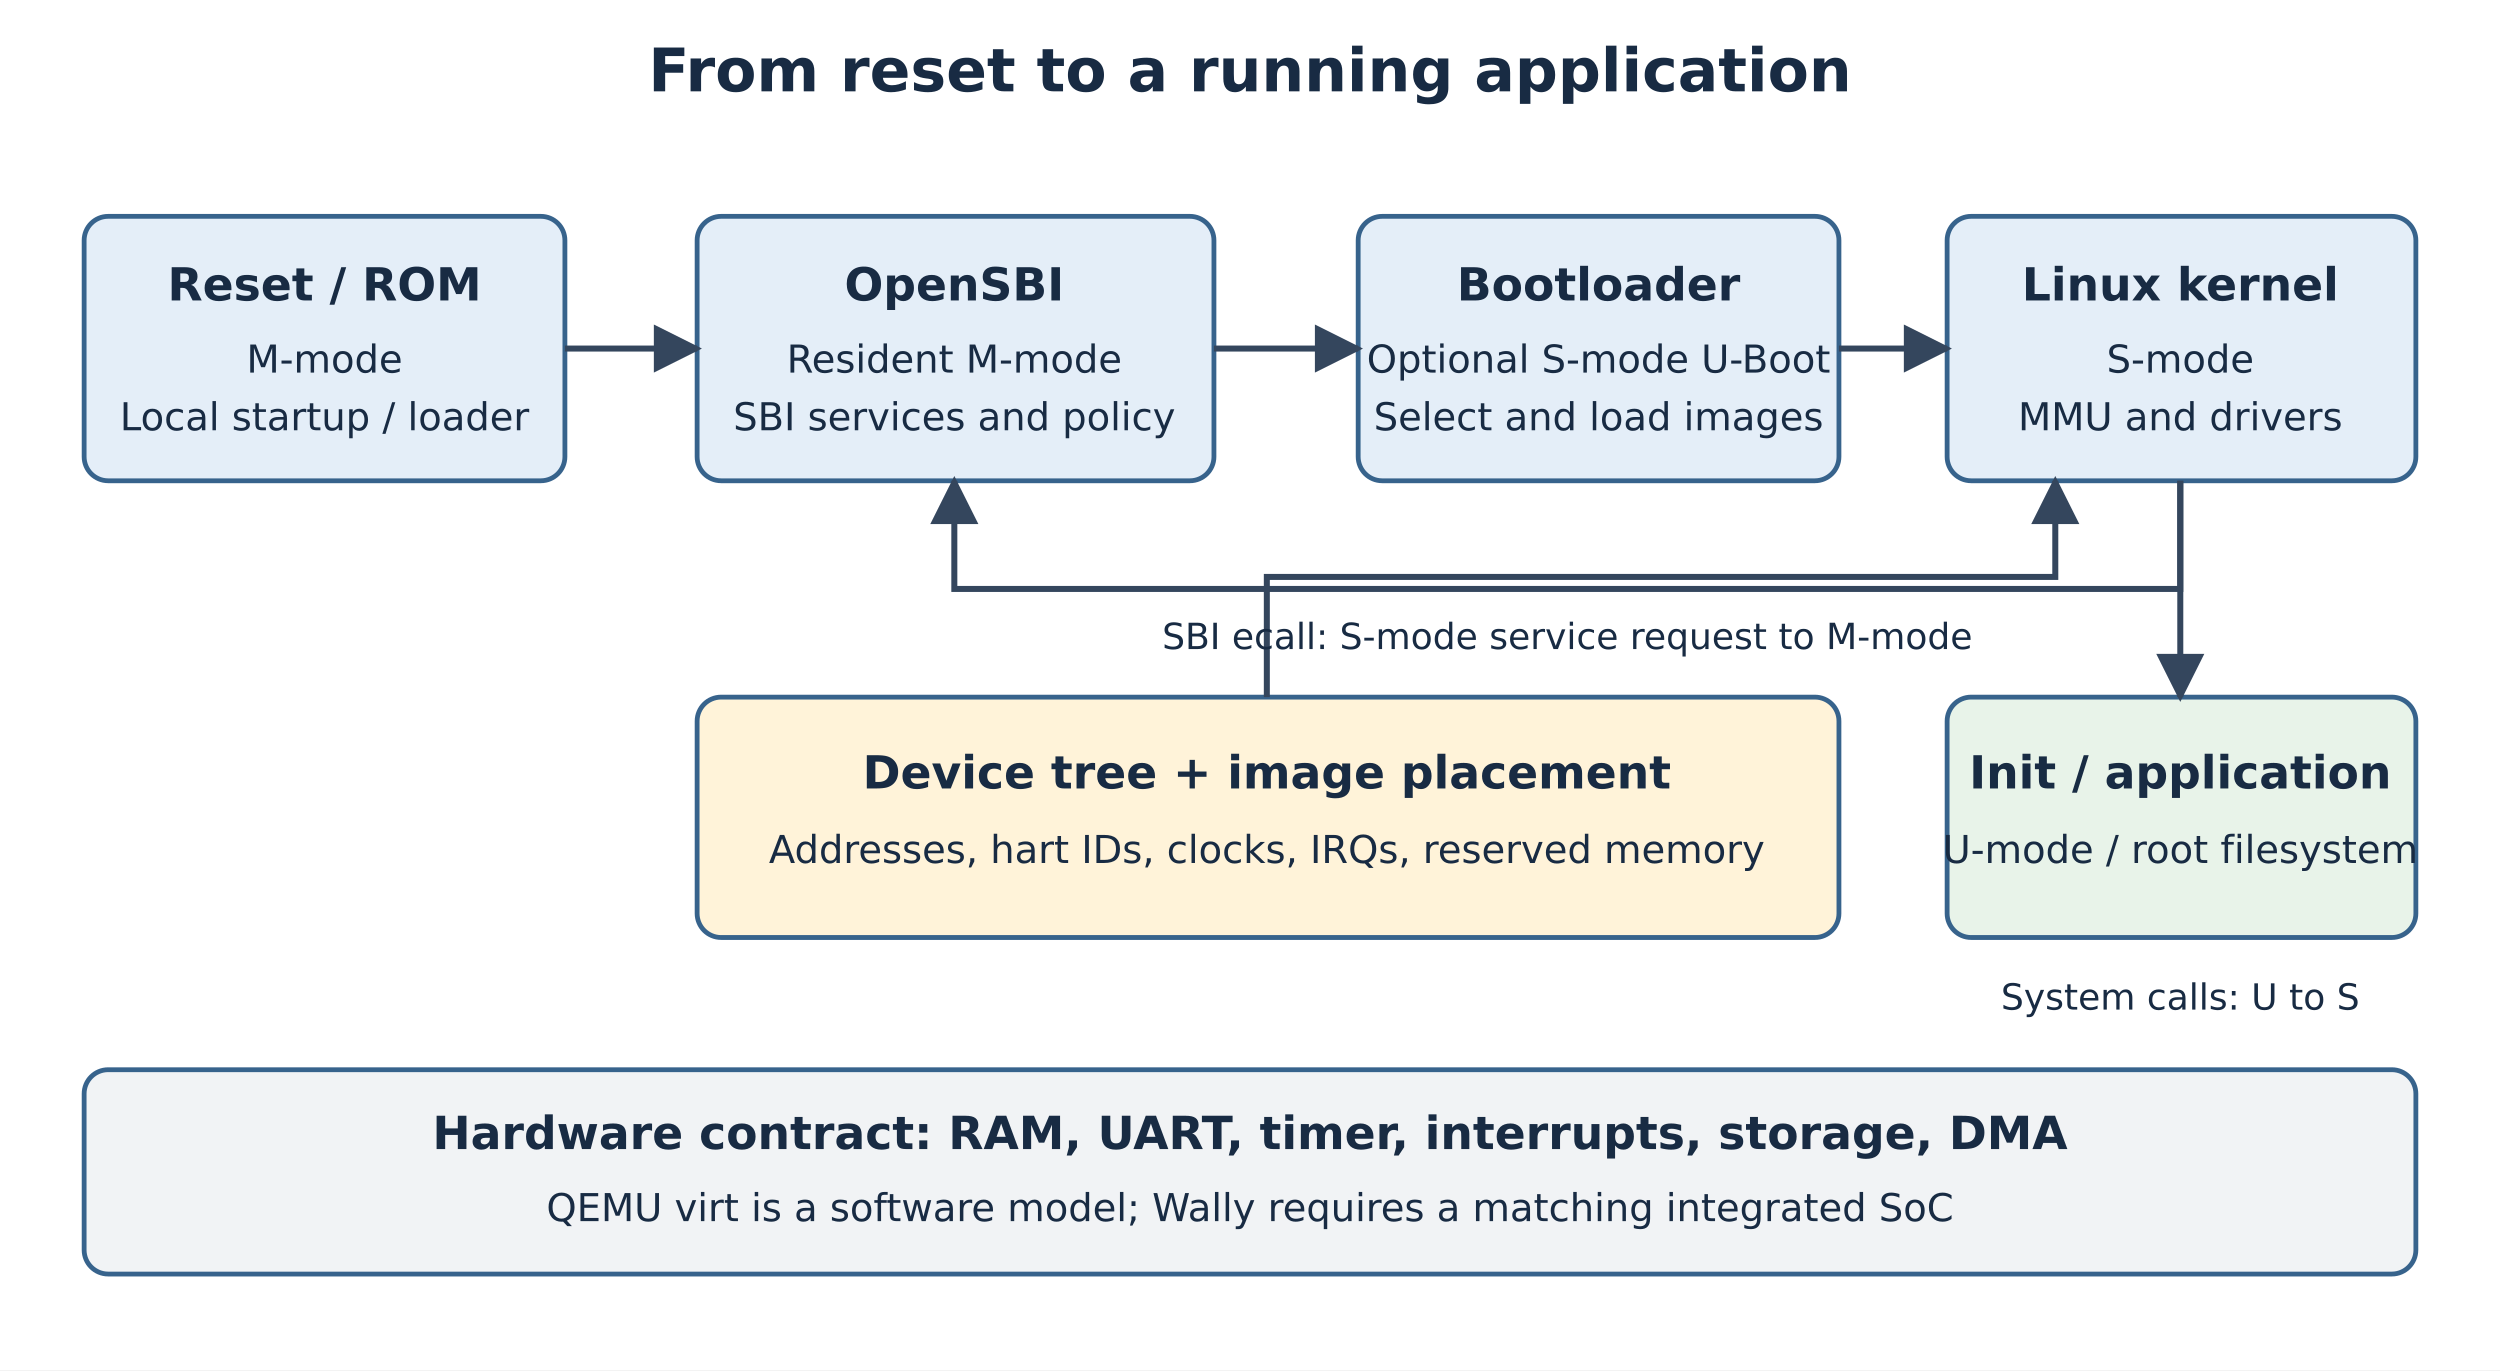
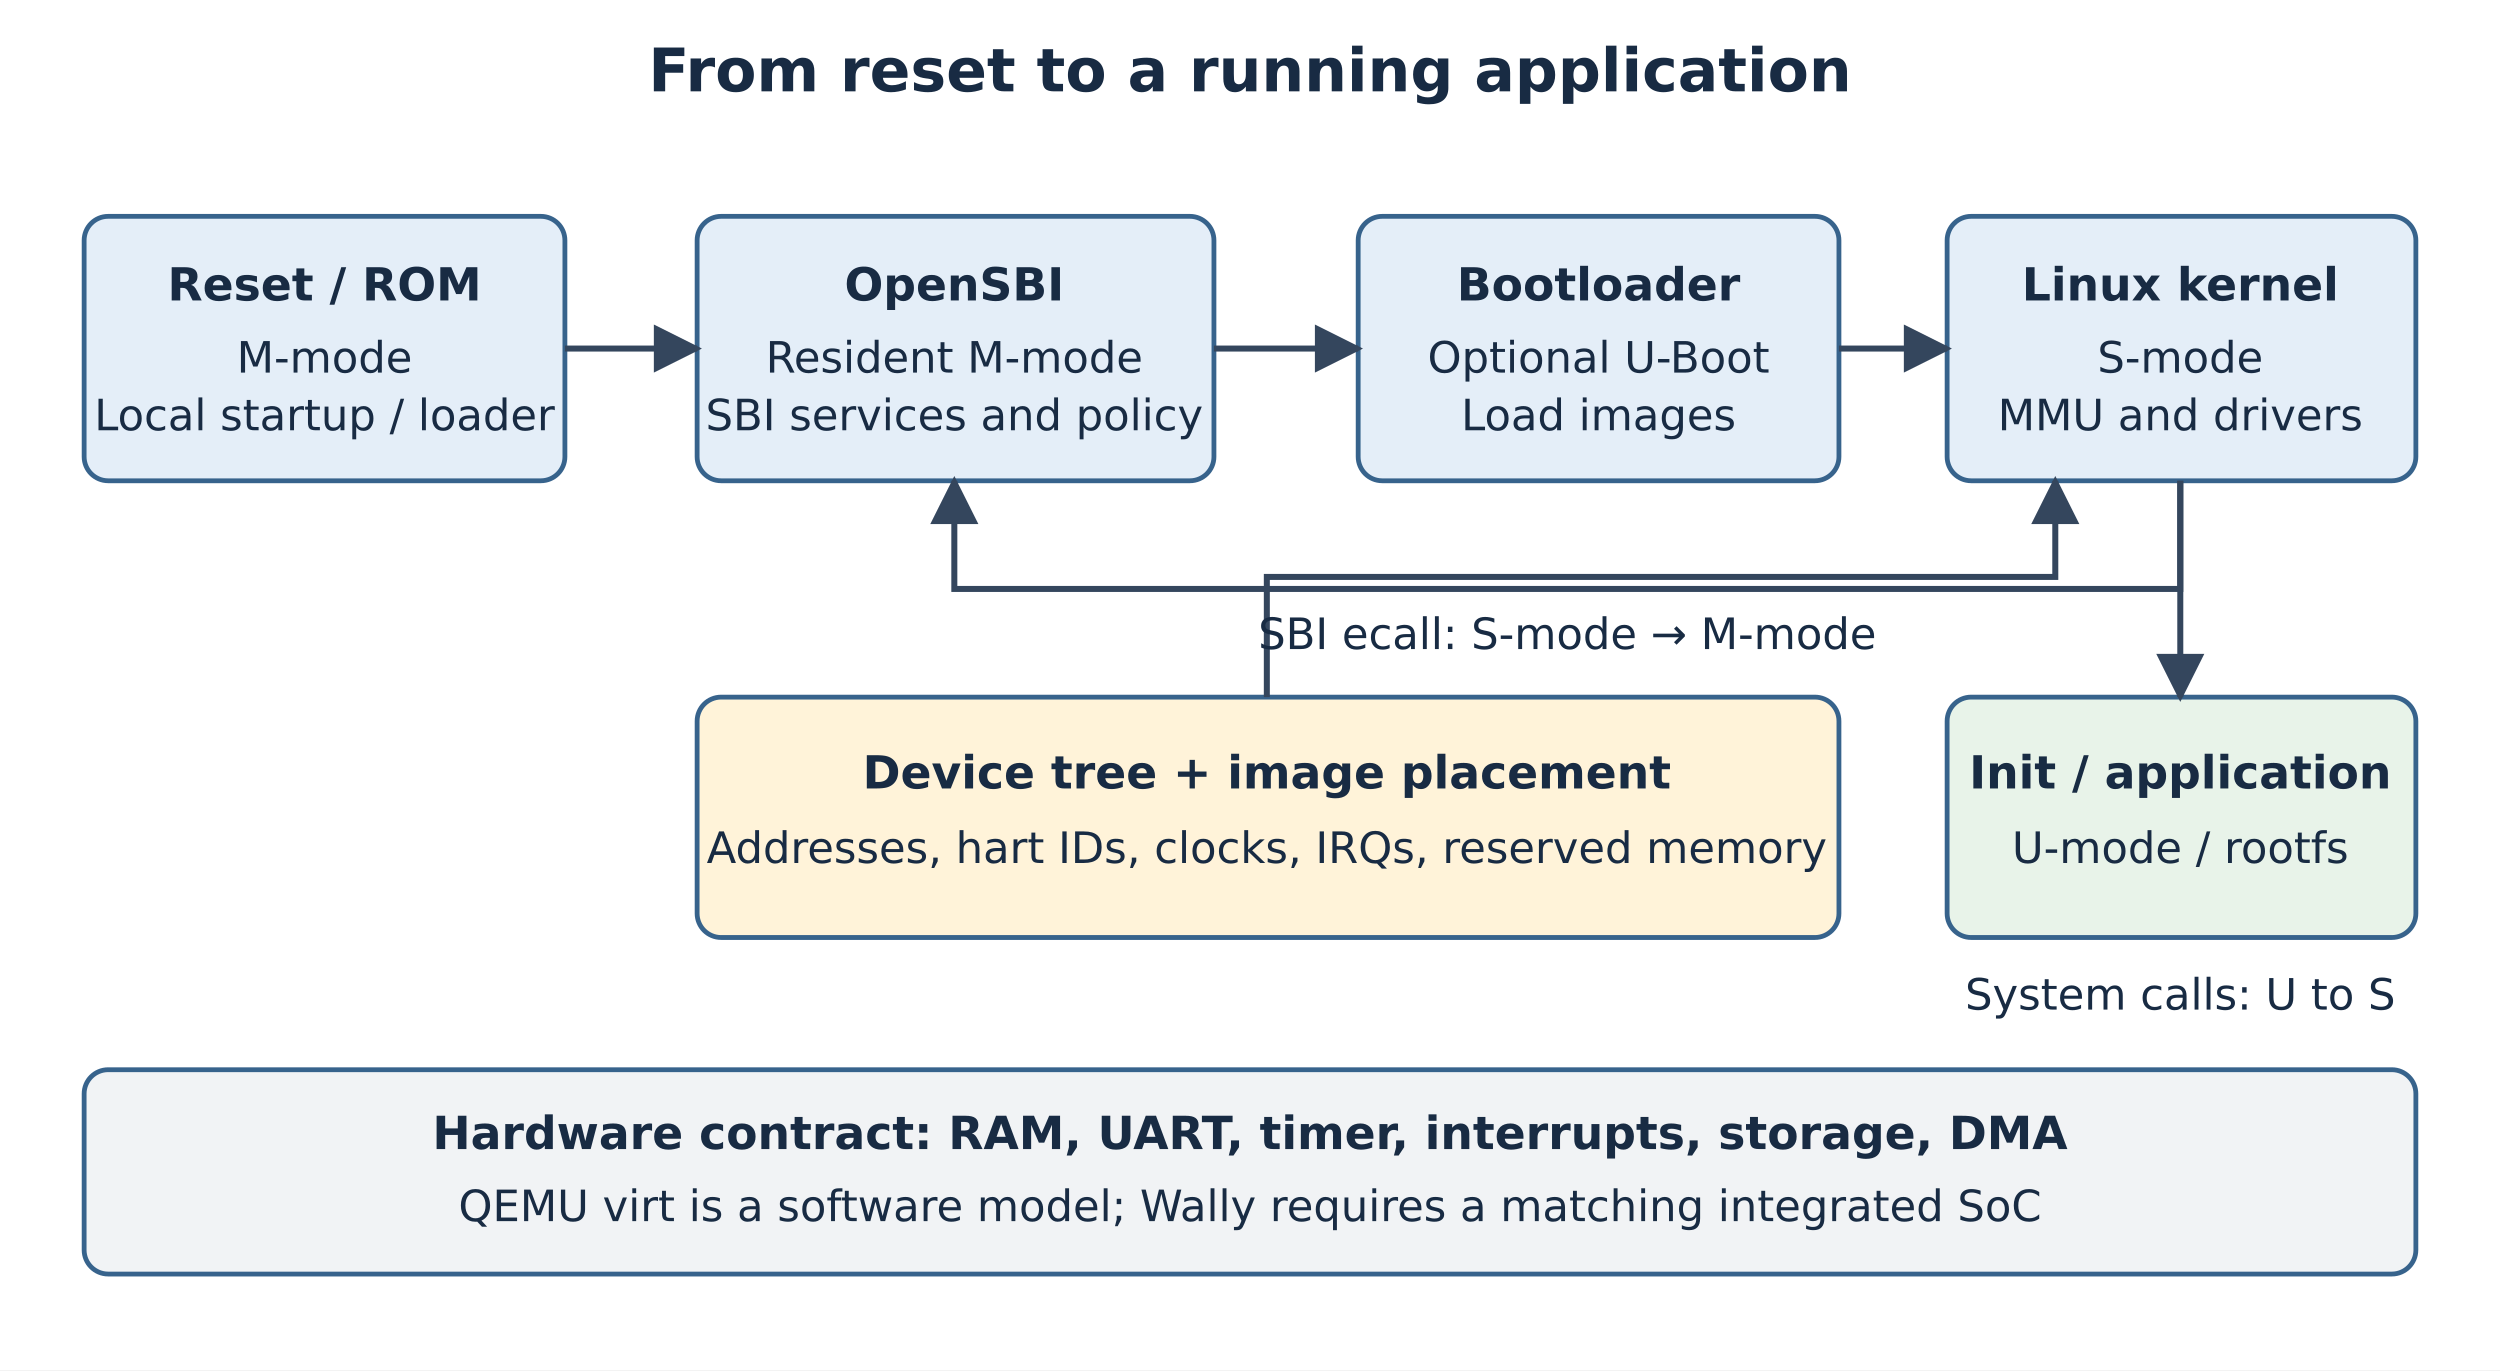
<svg xmlns="http://www.w3.org/2000/svg" width="1040" height="570" viewBox="0 0 1040 570" role="img" aria-labelledby="title desc">
  <defs>
    <marker id="arrow" viewBox="0 0 10 10" refX="9" refY="5" markerWidth="8" markerHeight="8" orient="auto-start-reverse">
      <path d="M0 0L10 5L0 10z" fill="#34465d" />
    </marker>
  </defs>
  <rect width="1040" height="570" fill="white" />
  <g font-family="DejaVu Sans, sans-serif" fill="#182b43" text-anchor="middle">
    <text x="520" y="38" font-size="25" font-weight="bold">From reset to a running application</text>
    <g fill="#e4eef8" stroke="#37638c" stroke-width="2">
      <rect x="35" y="90" width="200" height="110" rx="10" />
      <rect x="290" y="90" width="215" height="110" rx="10" />
      <rect x="565" y="90" width="200" height="110" rx="10" />
      <rect x="810" y="90" width="195" height="110" rx="10" />
      <rect x="810" y="290" width="195" height="100" rx="10" fill="#e8f3e9" />
      <rect x="290" y="290" width="475" height="100" rx="10" fill="#fff3d9" />
      <rect x="35" y="445" width="970" height="85" rx="10" fill="#f1f3f5" />
    </g>
    <g font-size="19" font-weight="bold">
      <text x="135" y="125">Reset / ROM</text>
      <text x="397" y="125">OpenSBI</text>
      <text x="665" y="125">Bootloader</text>
      <text x="907" y="125">Linux kernel</text>
      <text x="907" y="328">Init / application</text>
      <text x="527" y="328">Device tree + image placement</text>
      <text x="520" y="478">Hardware contract: RAM, UART, timer, interrupts, storage, DMA</text>
    </g>
-     <g font-size="16">
+     <g font-size="18">
      <text x="135" y="155">M-mode</text>
      <text x="135" y="179">Local startup / loader</text>
      <text x="397" y="155">Resident M-mode</text>
      <text x="397" y="179">SBI services and policy</text>
-       <text x="665" y="155">Optional S-mode U-Boot</text>
-       <text x="665" y="179">Select and load images</text>
+       <text x="665" y="155">Optional U-Boot</text>
+       <text x="665" y="179">Load images</text>
      <text x="907" y="155">S-mode</text>
      <text x="907" y="179">MMU and drivers</text>
-       <text x="907" y="359">U-mode / root filesystem</text>
+       <text x="907" y="359">U-mode / rootfs</text>
      <text x="527" y="359">Addresses, hart IDs, clocks, IRQs, reserved memory</text>
      <text x="520" y="508">QEMU virt is a software model; Wally requires a matching integrated SoC</text>
    </g>
    <g stroke="#34465d" stroke-width="2.5" fill="none" marker-end="url(#arrow)">
      <path d="M235 145H290" />
      <path d="M505 145H565" />
      <path d="M765 145H810" />
      <path d="M907 200V290" />
      <path d="M527 290V240H855V200" />
      <path d="M907 200V245H397V200" />
    </g>
-     <text x="652" y="270" font-size="15">SBI ecall: S-mode service request to M-mode</text>
-     <text x="907" y="420" font-size="15">System calls: U to S</text>
+     <text x="652" y="270" font-size="18">SBI ecall: S-mode → M-mode</text>
+     <text x="907" y="420" font-size="18">System calls: U to S</text>
  </g>
</svg>
